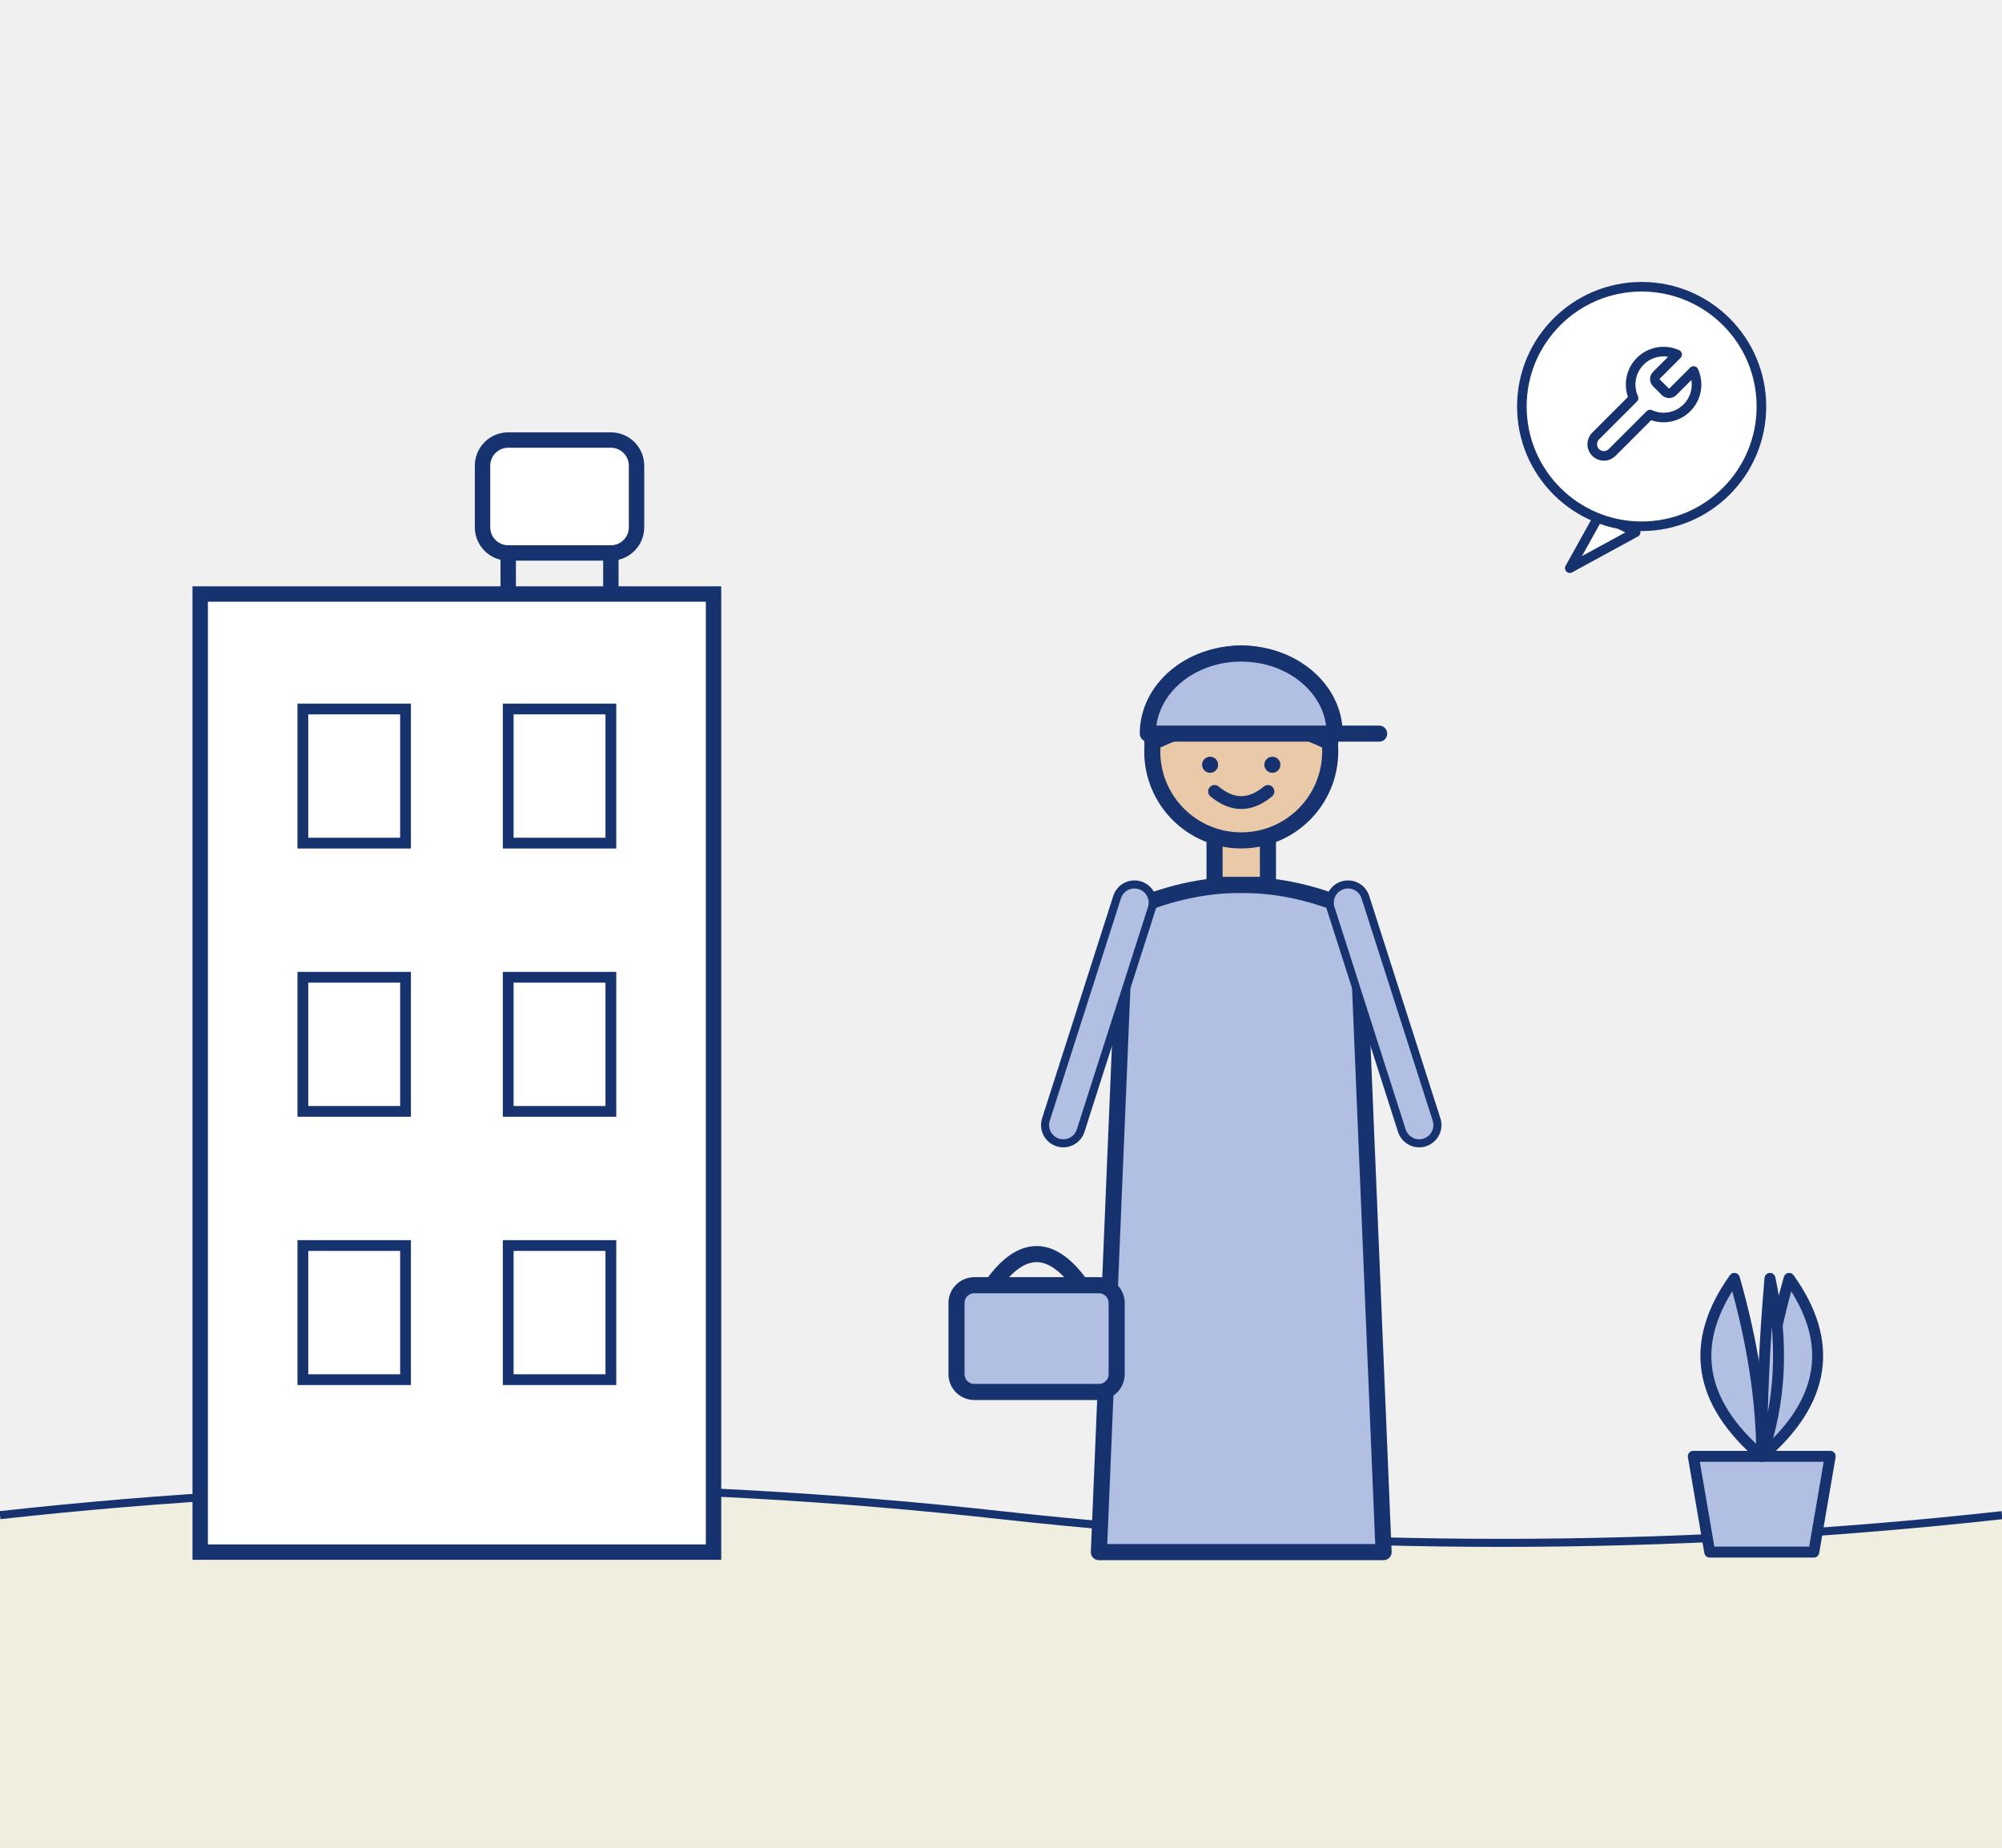
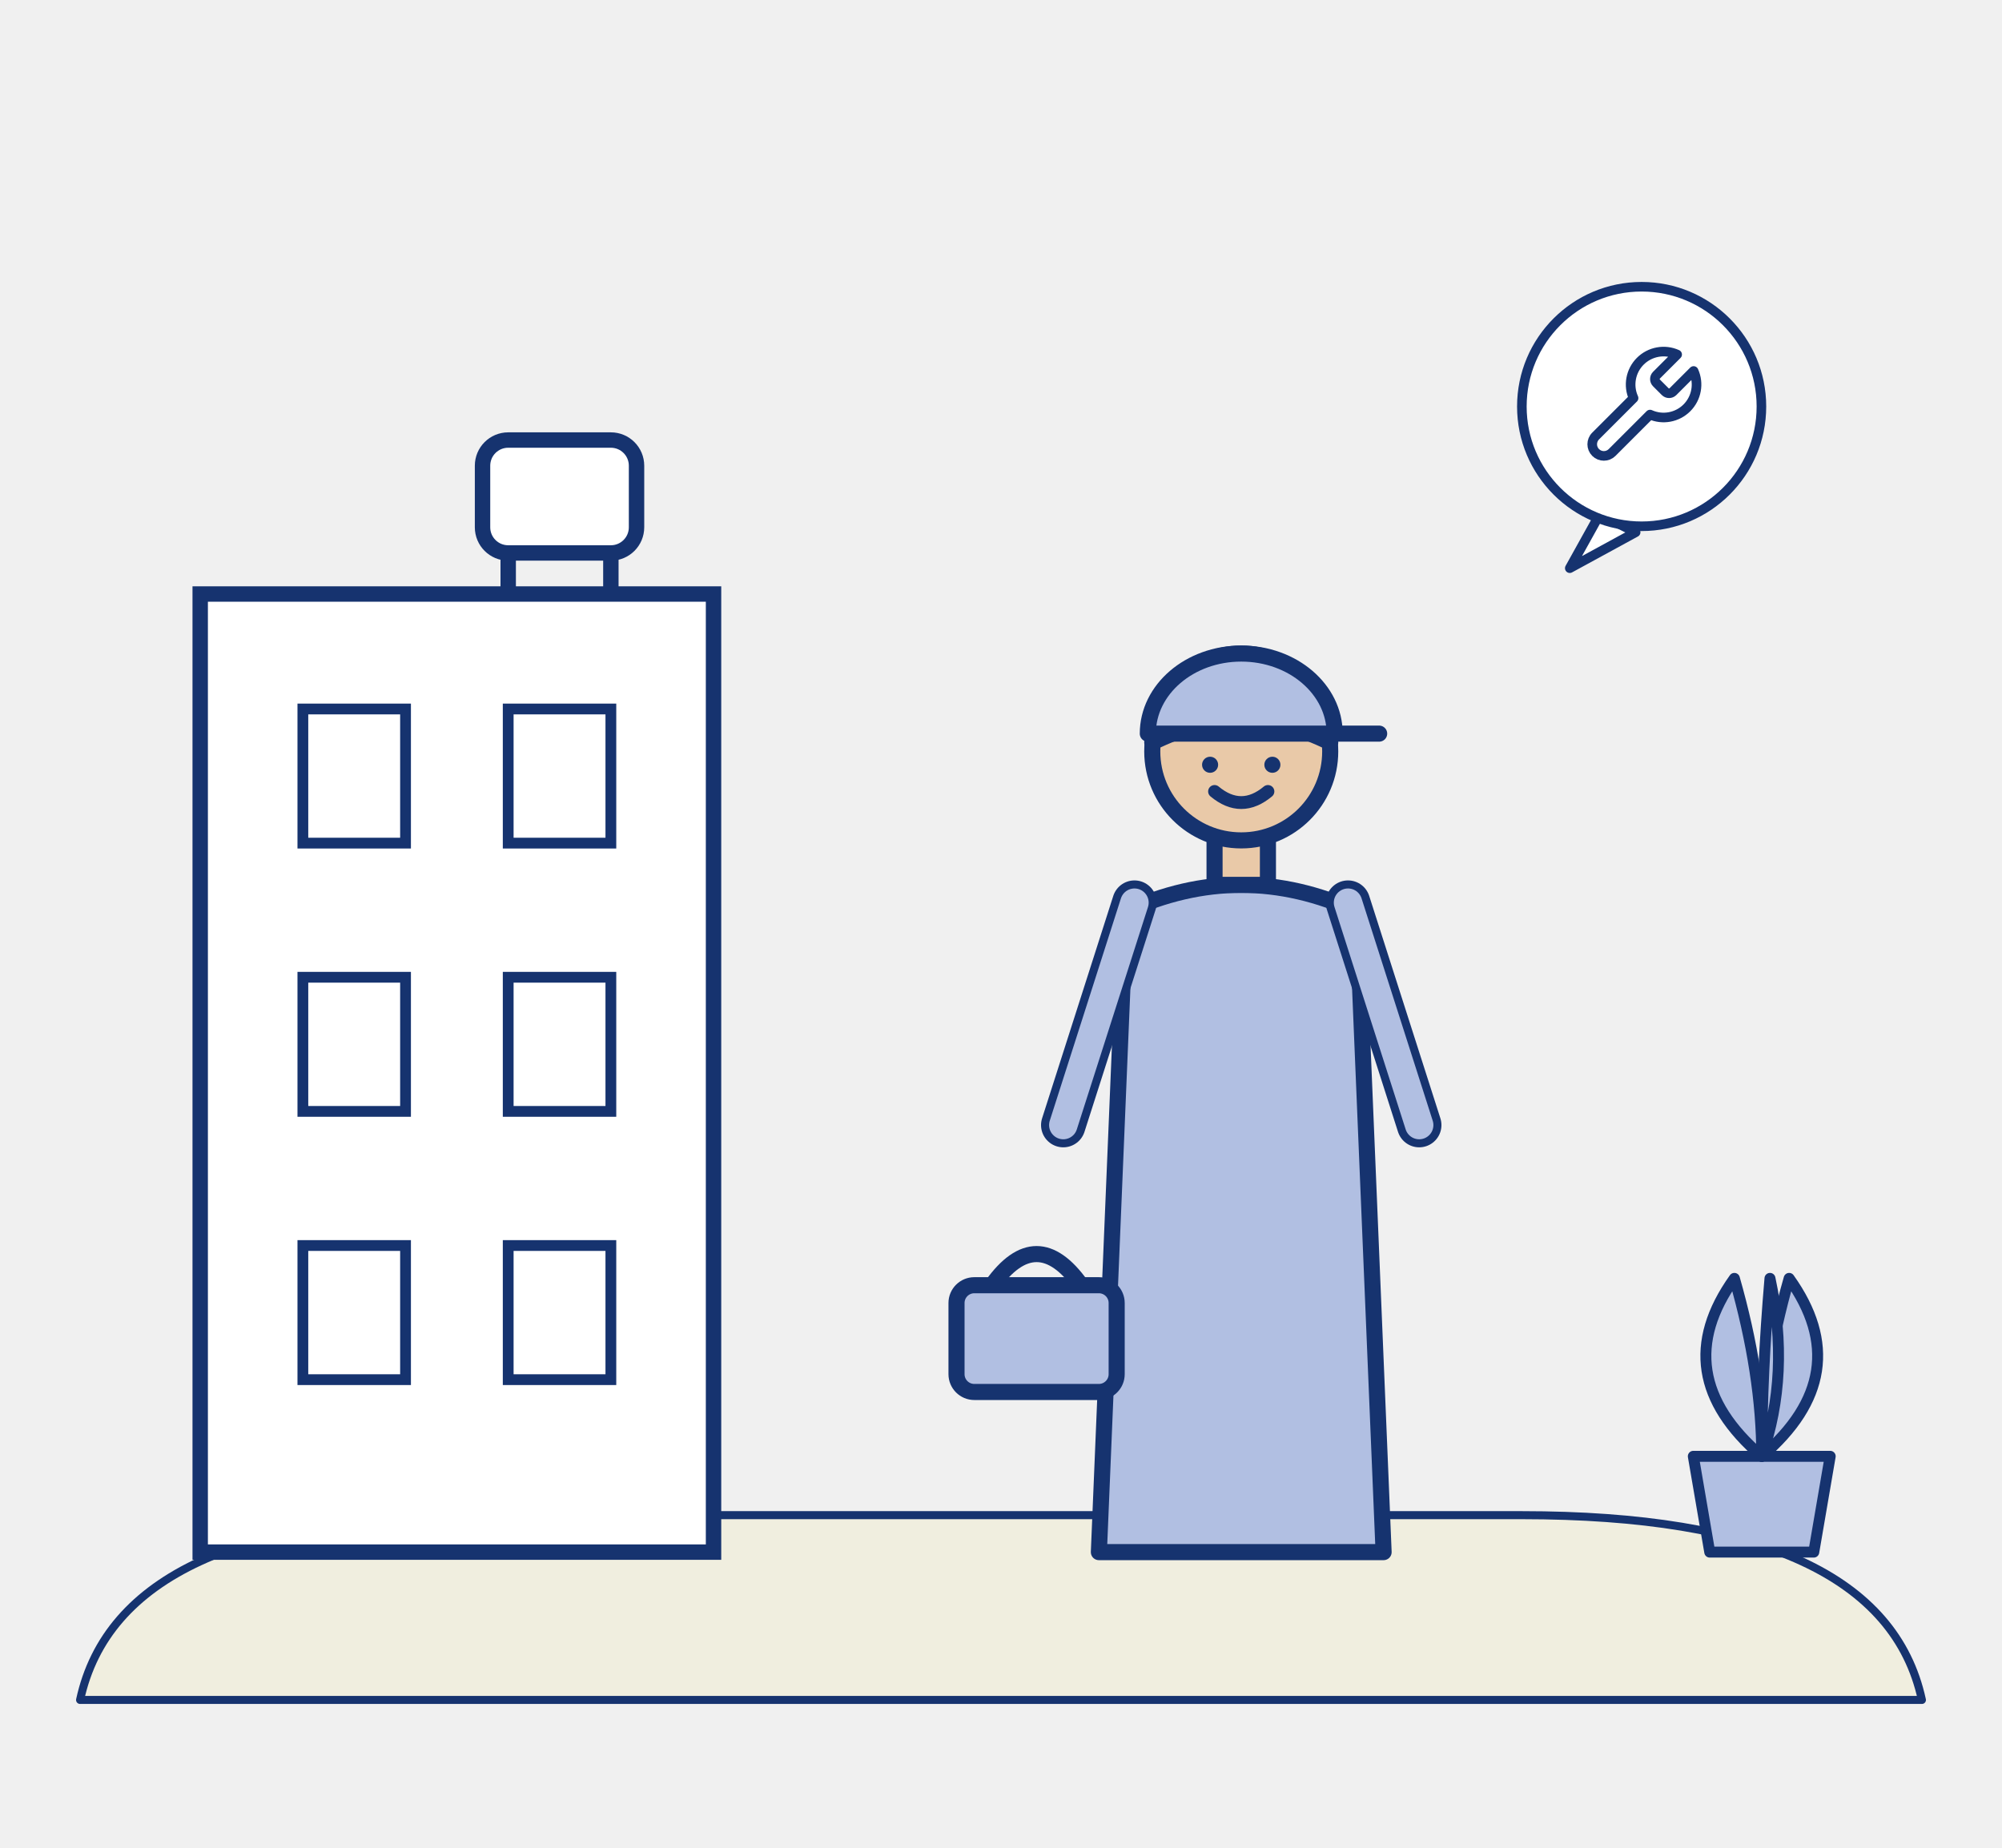
<svg xmlns="http://www.w3.org/2000/svg" viewBox="0 0 1170 1080" width="1170" height="1080">
-   <path d="M0 885.6q292.5 -32.4 585.0 0t585.0 0V1080H0z" fill="#F0EEDF" />
-   <path d="M0 885.6q292.5 -32.4 585.0 0t585.0 0" fill="none" stroke="#16336F" stroke-width="4.7" />
+   <path d="M46.8 993.6q23.4 -108.0 234.0 -108.0h608.4q210.6 0 234.0 108.0z" fill="#F0EEDF" stroke="#16336F" stroke-width="4.7" stroke-linejoin="round" />
  <rect x="117.0" y="347.2" width="300" height="560" fill="#FFFFFF" stroke="#16336F" stroke-width="9.0" />
  <rect x="177.0" y="414.4" width="60.0" height="78.4" fill="none" stroke="#16336F" stroke-width="6.3" />
  <rect x="297.0" y="414.4" width="60.0" height="78.4" fill="none" stroke="#16336F" stroke-width="6.3" />
  <rect x="177.0" y="571.2" width="60.0" height="78.4" fill="none" stroke="#16336F" stroke-width="6.3" />
  <rect x="297.0" y="571.2" width="60.0" height="78.4" fill="none" stroke="#16336F" stroke-width="6.3" />
  <rect x="177.0" y="728.0" width="60.0" height="78.4" fill="none" stroke="#16336F" stroke-width="6.3" />
  <rect x="297.0" y="728.0" width="60.0" height="78.4" fill="none" stroke="#16336F" stroke-width="6.3" />
  <rect x="282.0" y="257.2" width="90.0" height="66.0" rx="15.0" fill="#FFFFFF" stroke="#16336F" stroke-width="9.0" />
  <path d="M297.0 323.2v24.0M357.0 323.2v24.0" stroke="#16336F" stroke-width="9.0" />
  <path d="M642.2 907.2l15.6-374.4q67.6-31.2 135.2 0l15.6 374.4z" fill="#B1BFE2" stroke="#16336F" stroke-width="9.4" stroke-linejoin="round" />
  <rect x="709.8" y="475.6" width="31.2" height="41.6" fill="#E9C9A8" stroke="#16336F" stroke-width="9.4" />
  <circle cx="725.4" cy="439.2" r="52.0" fill="#E9C9A8" stroke="#16336F" stroke-width="9.4" />
  <path d="M673.4 434.0a52.0 52.0 0 0 1 104.0 0q-52.0-26.0 -104.0 0z" fill="#0E1F45" stroke="#16336F" stroke-width="9.4" stroke-linejoin="round" />
  <path d="M670.8 428.8a54.6 46.8 0 0 1 109.2 0h26.0z" fill="#B1BFE2" stroke="#16336F" stroke-width="9.4" stroke-linejoin="round" />
  <circle cx="707.2" cy="447.0" r="4.7" fill="#16336F" />
  <circle cx="743.6" cy="447.0" r="4.7" fill="#16336F" />
  <path d="M709.8 462.6q15.6 13.0 31.2 0" fill="none" stroke="#16336F" stroke-width="7.5" stroke-linecap="round" />
  <path d="M787.8 527.6l41.6 130.0" stroke="#16336F" stroke-width="26.0" stroke-linecap="round" />
  <path d="M787.8 527.6l41.6 130.0" stroke="#B1BFE2" stroke-width="16.6" stroke-linecap="round" />
  <path d="M663.0 527.6l-41.6 130.0" stroke="#16336F" stroke-width="26.0" stroke-linecap="round" />
  <path d="M663.0 527.6l-41.6 130.0" stroke="#B1BFE2" stroke-width="16.6" stroke-linecap="round" />
  <rect x="559.0" y="751.2" width="93.6" height="62.4" rx="10.4" fill="#B1BFE2" stroke="#16336F" stroke-width="9.4" />
  <path d="M579.8 751.2q26.0-36.4 52.0 0" fill="none" stroke="#16336F" stroke-width="9.4" />
  <path d="M989.6 851.2h80.0l-9.6 56.0h-60.8z" fill="#B1BFE2" stroke="#16336F" stroke-width="6.4" stroke-linejoin="round" />
  <path d="M1029.6 851.2q-56.0 -48.0 -16.0 -104.0q16.0 56.0 16.0 104.0z" fill="#B1BFE2" stroke="#16336F" stroke-width="6.4" stroke-linejoin="round" />
  <path d="M1029.6 851.2q56.0 -48.0 16.0 -104.0q-16.0 56.0 -16.0 104.0z" fill="#B1BFE2" stroke="#16336F" stroke-width="6.4" stroke-linejoin="round" />
  <path d="M1029.6 851.2q16.8 -48.0 4.8 -104.0q-4.8 56.0 -4.8 104.0z" fill="#B1BFE2" stroke="#16336F" stroke-width="6.4" stroke-linejoin="round" />
  <path d="M934.9 300.6l-17.5 31.5l38.5 -21.0z" fill="#FFFFFF" stroke="#16336F" stroke-width="5.6" stroke-linejoin="round" />
  <circle cx="959.4" cy="237.6" r="70" fill="#FFFFFF" stroke="#16336F" stroke-width="5.6" />
  <g transform="translate(920.9 199.1) scale(3.208)" fill="none" stroke="#16336F" stroke-width="1.75" stroke-linecap="round" stroke-linejoin="round">
    <path d="M14.7 6.3a1 1 0 0 0 0 1.4l1.6 1.6a1 1 0 0 0 1.4 0l3.77-3.77a6 6 0 0 1-7.94 7.94l-6.91 6.91a2.12 2.12 0 0 1-3-3l6.91-6.91a6 6 0 0 1 7.94-7.94z" />
  </g>
</svg>
